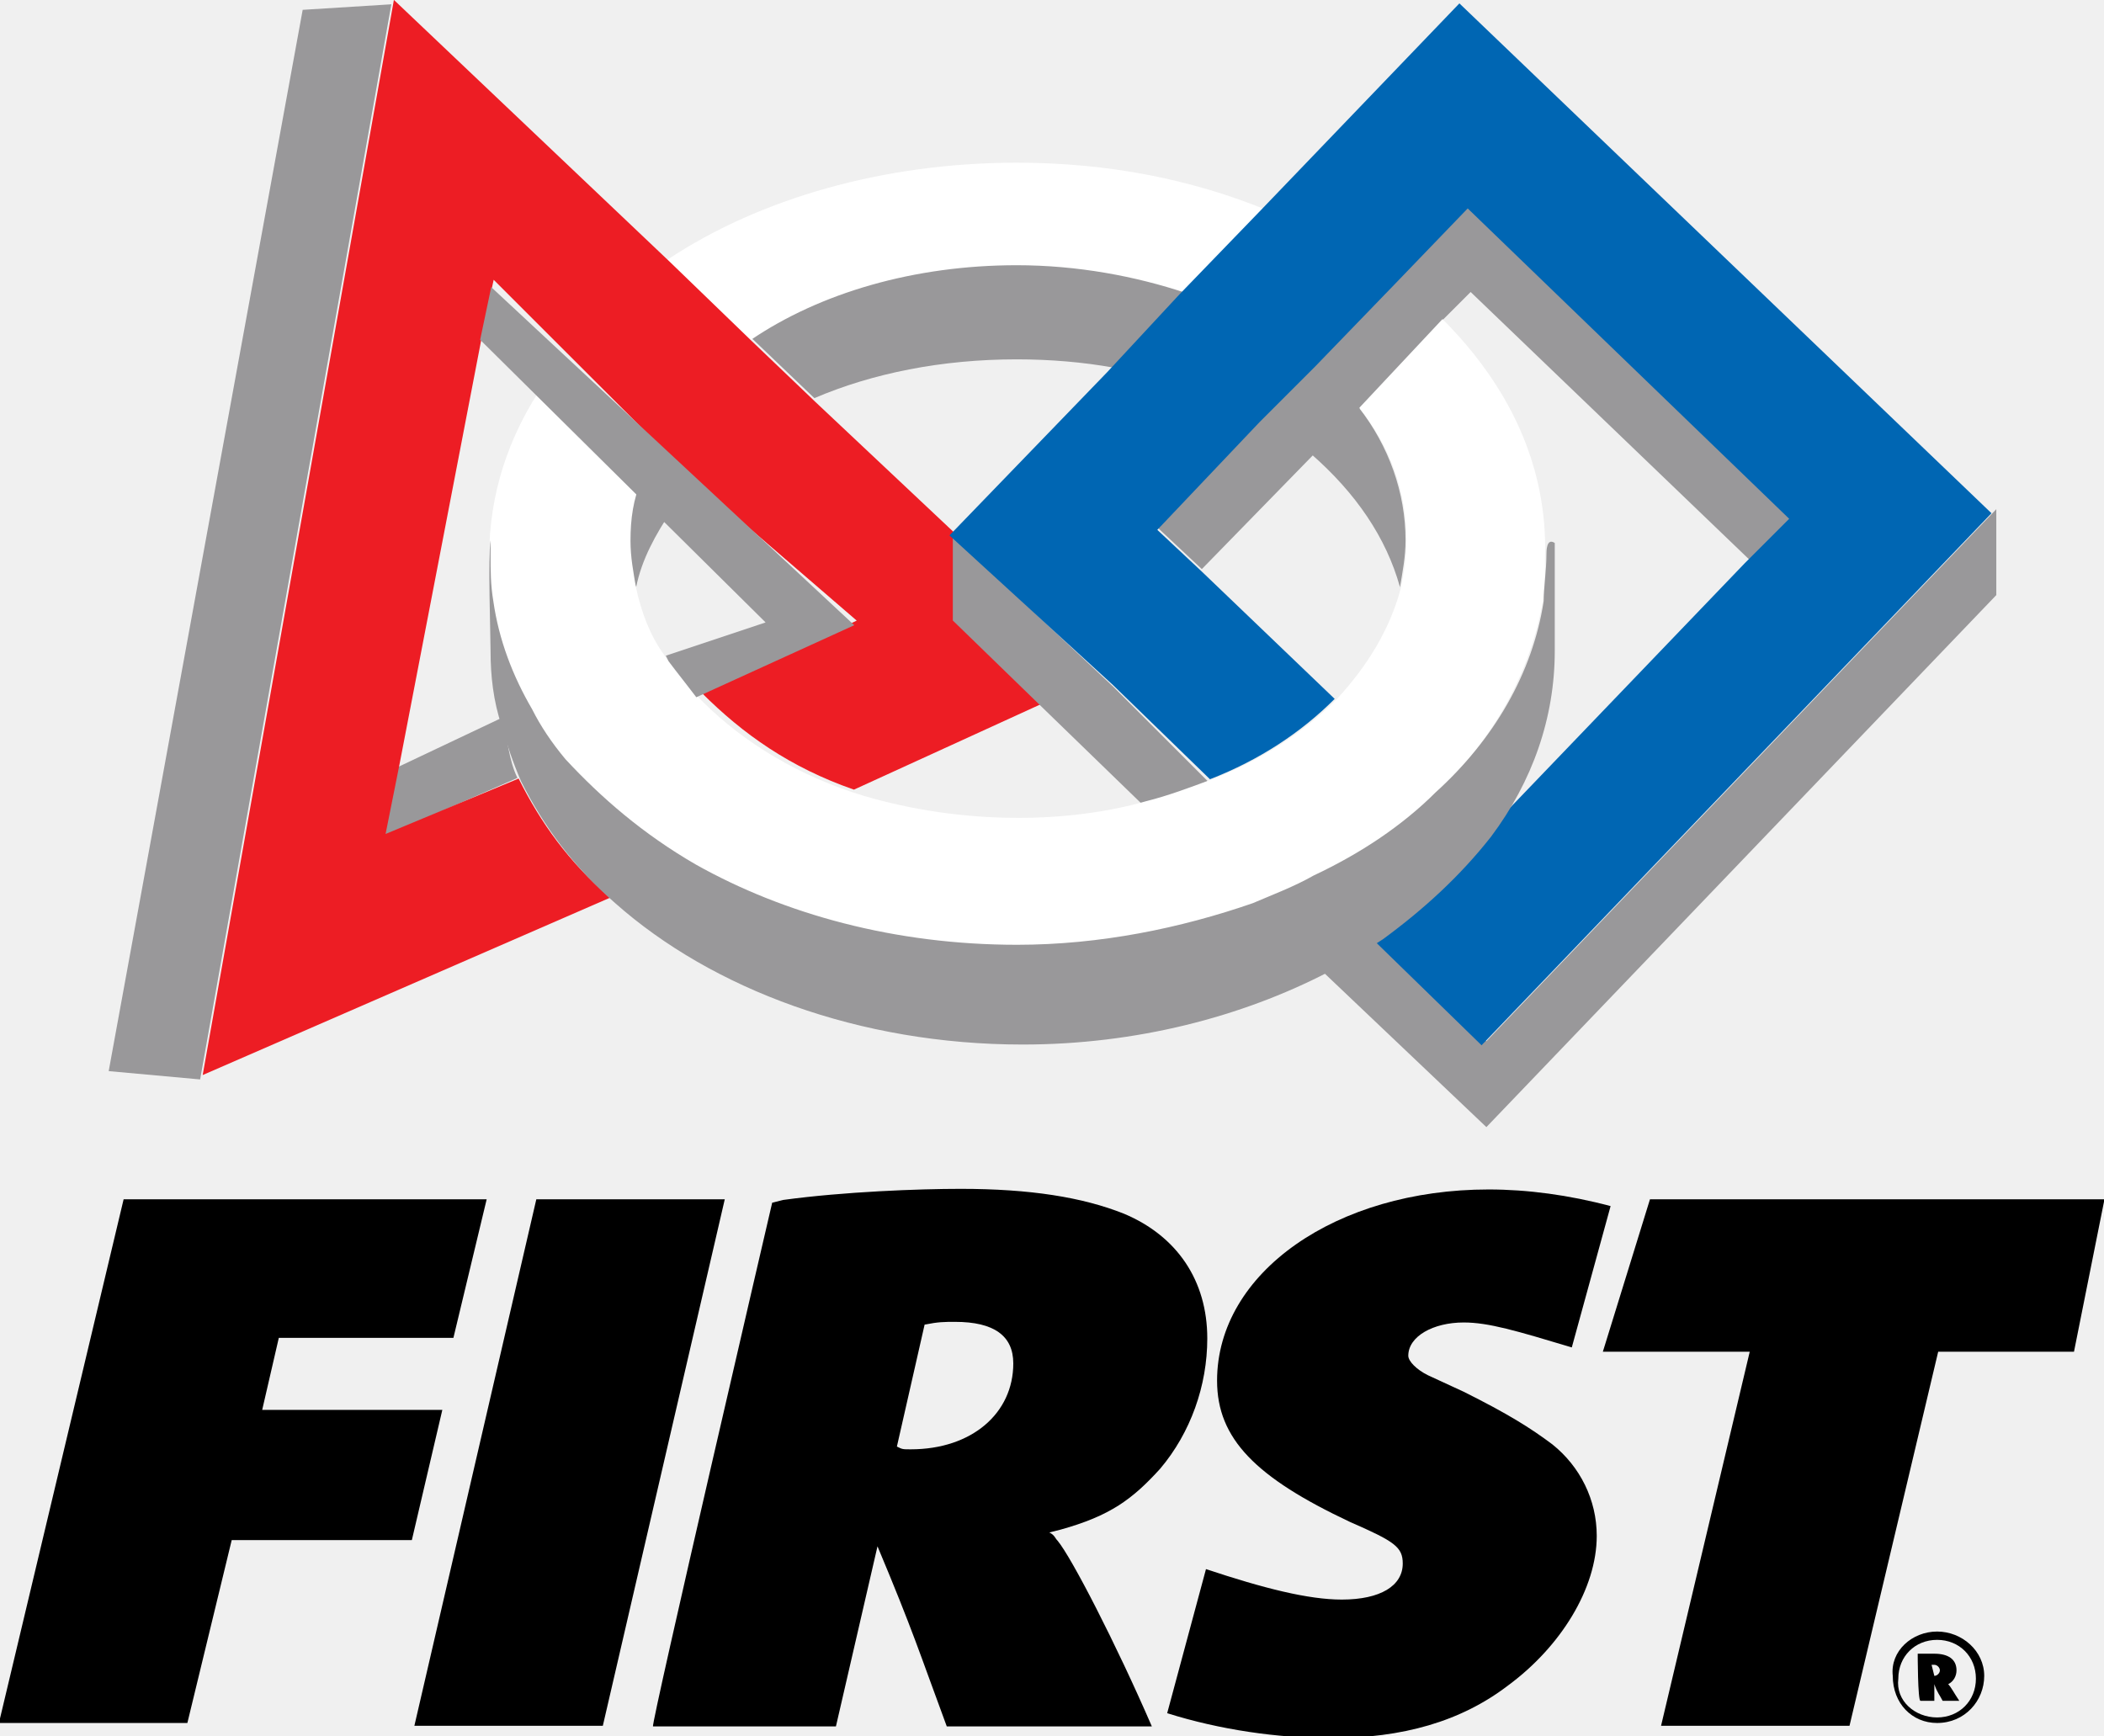
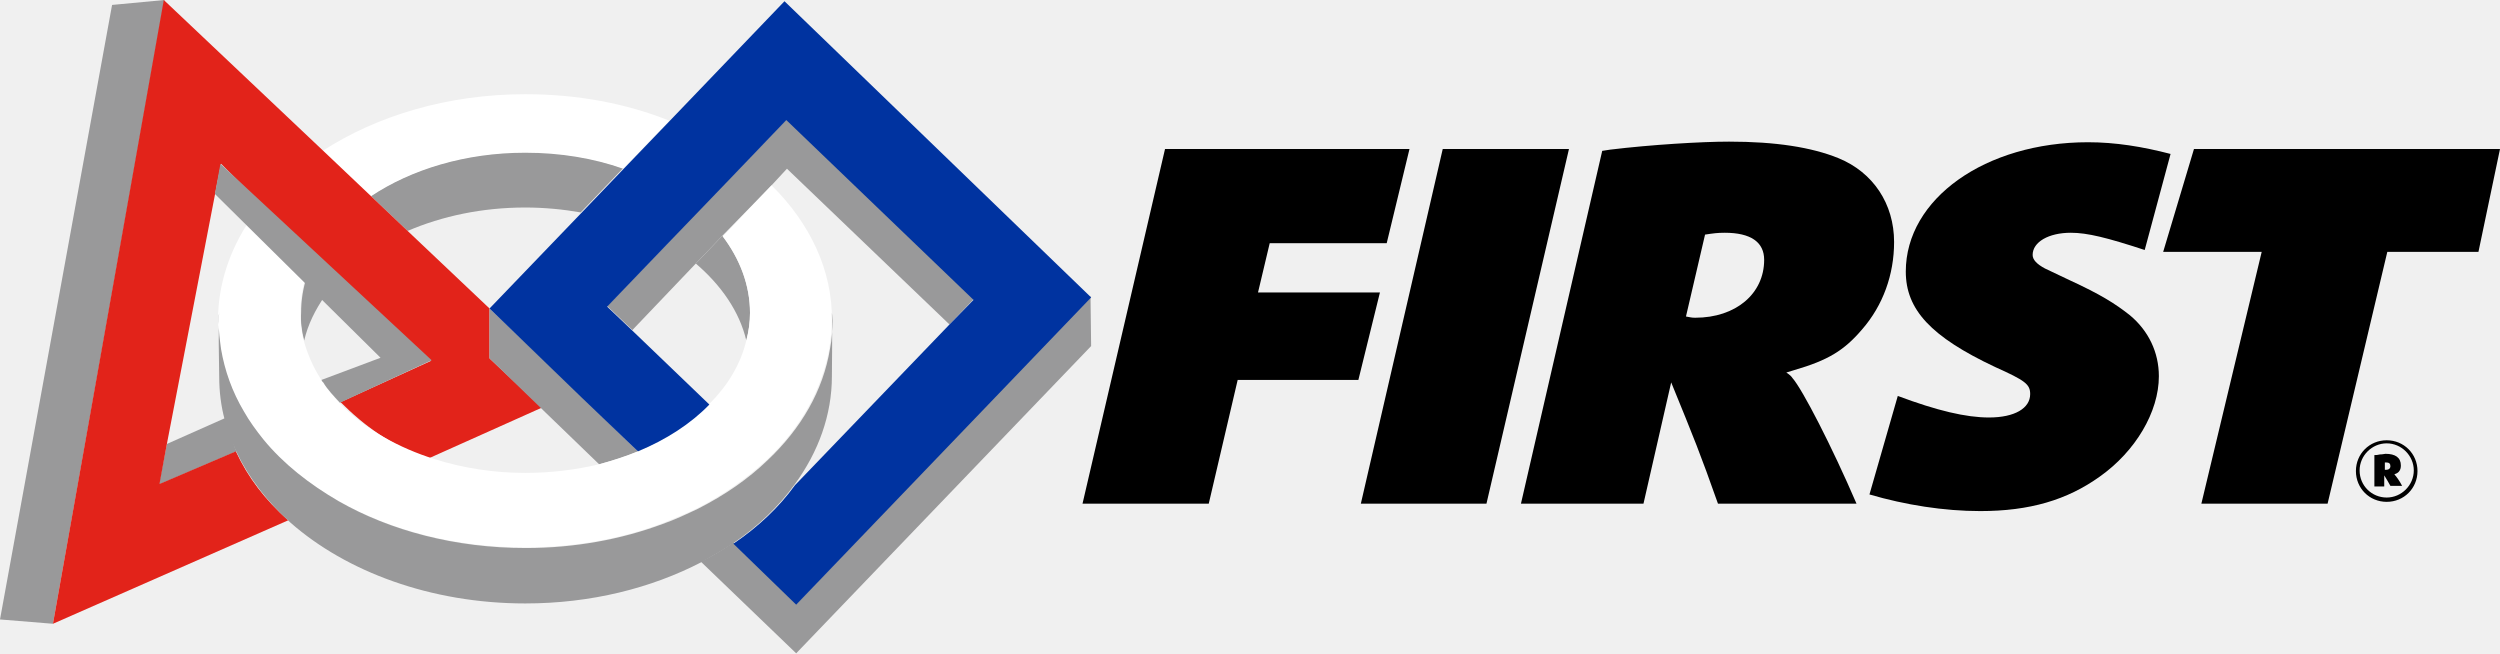
- <svg xmlns="http://www.w3.org/2000/svg" version="1.1" id="svg2" x="0px" y="0px" viewBox="-128.9 141.8 94.9 78.3" style="enable-background:new -128.9 141.8 94.9 78.3;" xml:space="preserve">
+ <svg xmlns="http://www.w3.org/2000/svg" version="1.1" id="Layer_2" x="0px" y="0px" viewBox="0 0 406 106.1" style="enable-background:new 0 0 406 106.1;" xml:space="preserve">
  <style type="text/css">
- 	.st0{fill:#99989A;}
+ 	.st0{fill:#99999A;}
	.st1{fill:#FFFFFF;}
- 	.st2{fill:#ED1D24;}
- 	.st3{fill:#0066B3;}
+ 	.st2{fill:#E2231A;}
+ 	.st3{fill:none;}
+ 	.st4{fill:#0033A0;}
+ 	.st5{fill:#0066B3;}
</style>
-   <g id="layer1" transform="translate(-86.22665,-938.7097)">
-     <g id="g3610" transform="matrix(1.25,0,0,-1.25,144.9343,962.47)">
-       <path id="path3612" class="st0" d="M-113.4-107.4c1.2,0,2.4-0.1,3.5-0.3l2.6,2.8    c-1.8,0.6-3.9,1-6.1,1c-3.7,0-7.1-1-9.6-2.7l2.3-2.2C-118.6-107.9-116.1-107.4-113.4-107.4" />
+   <g>
+     <path class="st0" d="M85.3,33.7c3.1,0,6.2,0.3,9,0.8l6.9-7.2c-4.8-1.7-10.2-2.6-15.9-2.6c-9.7,0-18.5,2.7-25.1,7.1l6,5.7   C71.8,35.1,78.3,33.7,85.3,33.7z" />
+     <path class="st1" d="M85.3,24.8c5.7,0,11.1,0.9,15.9,2.6l7.5-7.8c-7-2.8-14.9-4.3-23.4-4.3c-12.6,0-24.1,3.5-32.9,9.2l7.8,7.4   C66.8,27.5,75.6,24.8,85.3,24.8z" />
+     <path class="st0" d="M49.4,55.3c0.6-2.6,1.8-5,3.4-7.3l-3-3c-0.6,1.9-0.9,3.8-0.9,5.8C48.8,52.3,49,53.8,49.4,55.3z" />
+     <path class="st0" d="M27.1,72.1l-1.3,6.6l12.6-5.4c-0.8-1.7-1-3.9-1.4-5.6L27.1,72.1z" />
+     <polygon class="st0" points="18.2,0.8 0,100.6 8.6,101.3 26.7,0  " />
+     <path class="st2" d="M79.5,58.2v-8.1L66.3,37.6l-6-5.7l-7.8-7.4L26.6,0L8.6,101.3l38.2-16.8c-3.8-3.4-6.5-6.9-8.5-11.2l-12.4,5.3   l1.2-6.5l8.1-42l0.7-3.5l6.7,6.7l8.6,8.6l3.7,3.7l15.1,13l-14.7,6.7c3.8,3.8,8.3,7.2,14.4,9.1l18.3-8.2L79.5,58.2z" />
+     <path class="st3" d="M125.3,30.1c6.2,6.2,9.9,13.8,9.9,22.1c0,1.5-0.1,3-0.4,4.5c0.2,1.5,0.4,3,0.4,4.5c0,6.3-2.2,12.3-6,17.5   l24.9-25.9l-26.3-25.2L125.3,30.1z" />
+     <path class="st3" d="M113,42.8l-10.3,10.7l12.5,12c3-3,5-6.6,6-10.3C120.1,50.6,117.2,46.3,113,42.8z" />
+     <path class="st0" d="M121.2,55.3c0.4-1.5,0.6-3,0.6-4.5c0-4.5-1.7-8.8-4.5-12.5l-4.3,4.5C117.1,46.3,120.1,50.6,121.2,55.3z" />
+     <path class="st0" d="M129.4,98l-10.3-9.9c-1.6,1.1-3.4,2.2-5.3,3.1l15.5,14.9l47.9-49.9l-0.1-8.1L129.4,98z" />
+     <path class="st0" d="M94.5,64.4L86,56.3l-6.5-6.2l0,8.1l9.1,8.8l8.7,8.4c2.2-0.6,4.3-1.2,6.3-2.1L94.5,64.4z" />
+     <polygon class="st0" points="127.8,19.3 121,26.4 113.4,34.2 108.3,39.6 98.6,49.7 102.7,53.6 113,42.8 117.3,38.3 125.3,30.1    127.8,27.4 154.2,52.7 158.2,48.5  " />
+     <path class="st1" d="M125.3,30.1l-7.9,8.3c2.8,3.7,4.4,7.9,4.4,12.4c0,1.5-0.2,3-0.6,4.5c-0.9,3.8-3,7.3-6,10.3   c-3,3.1-7,5.7-11.6,7.7c-2,0.8-4.1,1.5-6.3,2.1c-3.8,0.9-7.8,1.4-12,1.4c-5.2,0-10.1-0.8-14.6-2.2c-6.1-1.9-11.3-4.9-15.1-8.7   C54.2,64.5,53,63,52,61.4c-1.2-1.9-2.1-4-2.7-6.2c-0.4-1.5-0.5-3-0.5-4.5c0-2,0.3-4,0.9-5.8l-9.1-9.2c-3.3,4.9-5.2,10.5-5.2,16.4   c0,1.5,0.1,3,0.4,4.5c0.6,3.6,1.9,7,3.7,10.1c0.9,1.6,2,3.1,3.2,4.6c3.2,3.9,7.3,7.3,12.2,10c8.4,4.8,18.9,7.6,30.4,7.6   c8,0,15.6-1.4,22.2-3.9c2-0.8,4-1.6,5.8-2.5c4.3-2.2,8.1-4.9,11.3-7.9c5.4-5.1,8.9-11.3,10.1-18.1c0.2-1.5,0.4-3,0.4-4.5   C135.2,43.9,131.5,36.2,125.3,30.1z" />
+     <path class="st4" d="M94.4,64.5l9.2,8.8c4.6-1.9,8.6-4.5,11.6-7.6l-12.5-12l-4.1-3.9l9.7-10.1l5.1-5.3l7.5-7.8l6.8-7.1l30.4,29.2   l-4.1,4.2l-24.9,25.9c-2.6,3.6-6,6.8-10,9.5l10.2,9.9l47.9-49.9L127.4,0.2l-18.7,19.5l-7.5,7.8l-6.9,7.2L79.5,50.1L94.4,64.5z" />
+     <path class="st5" d="M85.9,56.4" />
+     <g>
+       <path class="st0" d="M52.2,61.7c0,0,0.2,0.4,0.3,0.4c0.7,1.2,1.7,2.2,2.7,3.3l14.9-6.9L35.8,26.6l-0.9,4.9l26.9,26.6L52.2,61.7z" />
    </g>
-     <g id="g3614" transform="matrix(1.25,0,0,-1.25,144.9343,957.0988)">
-       <path id="path3616" class="st1" d="M-113.4-108.3c2.2,0,4.3-0.4,6.1-1l2.9,3    c-2.7,1.1-5.7,1.7-9,1.7c-4.8,0-9.3-1.3-12.6-3.5l3-2.9C-120.5-109.3-117.1-108.3-113.4-108.3" />
-     </g>
-     <g id="g3618" transform="matrix(1.25,0,0,-1.25,123.3947,975.3713)">
-       <path id="path3620" class="st0" d="M-109.9-105.3c0.2,1,0.7,1.9,1.3,2.8l-1.2,1.2    c-0.2-0.7-0.4-1.5-0.4-2.2C-110.2-104.2-110.1-104.8-109.9-105.3" />
-     </g>
-     <g id="g3622" transform="matrix(1.25,0,0,-1.25,110.0412,985.4777)">
-       <path id="path3624" class="st0" d="M-107.8-103.7l-0.5-2.5l4.8,2.1c-0.3,0.6-0.4,1.5-0.5,2.2    L-107.8-103.7z" />
-     </g>
-     <g id="g3626" transform="matrix(1.25,0,0,-1.25,104.7291,942.7033)">
-       <path id="path3628" class="st0" d="M-107-110.6l-7-38.3l3.3-0.3l6.9,38.8L-107-110.6z" />
-     </g>
-     <g id="g3630" transform="matrix(1.25,0,0,-1.25,141.4683,977.1305)">
-       <path id="path3632" class="st2" d="M-112.8-105.1v3.1l-5.1,4.8l-2.3,2.2l-3,2.9l-9.9,9.4    l-6.9-38.8l14.7,6.4c-1.5,1.3-2.5,2.7-3.3,4.3l-4.8-2l0.5,2.5l3.1,16.1l0.3,1.4l2.6-2.6l3.3-3.3l1.4-1.4l5.8-5l-5.6-2.6    c1.5-1.5,3.2-2.7,5.5-3.5l7,3.2L-112.8-105.1z" />
-     </g>
-     <g id="g3634" transform="matrix(1.25,0,0,-1.25,166.4726,975.3713)">
-       <path id="path3636" class="st0" d="M-116.8-105.3c0.1,0.6,0.2,1.1,0.2,1.7    c0,1.7-0.6,3.4-1.7,4.8l-1.7-1.7C-118.4-101.9-117.3-103.5-116.8-105.3" />
-     </g>
-     <g id="g3638" transform="matrix(1.25,0,0,-1.25,171.3693,1000.979)">
-       <path id="path3640" class="st0" d="M-117.6-101.2l-4,3.8c-0.6-0.4-1.3-0.8-2-1.2l6-5.7    l18.4,19.2l0,3.1L-117.6-101.2z" />
-     </g>
-     <g id="g3642" transform="matrix(1.25,0,0,-1.25,150.428,980.876)">
-       <path id="path3644" class="st0" d="M-114.3-104.5l-3.3,3.1l-2.5,2.4l0-3.1l3.5-3.4l3.3-3.2    c0.8,0.2,1.7,0.5,2.4,0.8L-114.3-104.5z" />
-     </g>
-     <g id="g3646" transform="matrix(1.25,0,0,-1.25,170.4095,953.807)">
-       <path id="path3648" class="st0" d="M-117.5-108.8l-2.6-2.7l-2.9-3l-2-2l-3.7-3.9l1.6-1.5l4,4.1    l1.7,1.7l3,3.2l1,1l10.1-9.7l1.6,1.6L-117.5-108.8z" />
-     </g>
-     <g id="g3650" transform="matrix(1.25,0,0,-1.25,168.8898,960.2793)">
-       <path id="path3652" class="st1" d="M-117.2-107.7l-3-3.2c1.1-1.4,1.7-3,1.7-4.8    c0-0.6-0.1-1.2-0.2-1.7c-0.4-1.5-1.2-2.8-2.3-4c-1.2-1.2-2.7-2.2-4.5-2.9c-0.8-0.3-1.6-0.6-2.4-0.8c-1.4-0.4-3-0.6-4.6-0.6    c-2,0-3.9,0.3-5.6,0.8c-2.3,0.7-4.3,1.9-5.8,3.4c-0.5,0.5-1,1.1-1.4,1.7c-0.5,0.7-0.8,1.5-1,2.4c-0.1,0.6-0.2,1.1-0.2,1.7    c0,0.8,0.1,1.5,0.4,2.2l-3.5,3.5c-1.3-1.9-2-4-2-6.3c0-0.6,0.1-1.2,0.1-1.7c0.2-1.4,0.7-2.7,1.4-3.9c0.4-0.6,0.8-1.2,1.2-1.8    c1.2-1.5,2.8-2.8,4.7-3.8c3.2-1.8,7.3-2.9,11.6-2.9c3.1,0,6,0.5,8.5,1.5c0.8,0.3,1.5,0.6,2.2,1c1.7,0.8,3.1,1.9,4.4,3    c2.1,2,3.4,4.3,3.9,6.9c0.1,0.6,0.1,1.1,0.1,1.7C-113.4-113-114.8-110.1-117.2-107.7" />
-     </g>
-     <g id="g3654" transform="matrix(1.25,0,0,-1.25,150.4018,980.9119)">
-       <path id="path3656" class="st3" d="M-114.3-104.4l3.5-3.4c1.8,0.7,3.3,1.7,4.5,2.9l-4.8,4.6    l-1.6,1.5l3.7,3.9l2,2l2.9,3l2.6,2.7l11.6-11.2l-1.6-1.6l-9.5-9.9c-1-1.4-2.3-2.6-3.9-3.7l3.9-3.8l18.4,19.2l-19.2,18.4l-7.2-7.5    l-2.9-3l-2.6-2.8l-5.7-5.9L-114.3-104.4z" />
-     </g>
-     <g id="g3658" transform="matrix(1.25,0,0,-1.25,125.1085,979.2125)">
-       <path id="path3660" class="st0" d="M-110.2-104.7c0,0,0.1-0.2,0.1-0.2c0.3-0.4,0.7-0.9,1-1.3    l5.7,2.6l-13.1,12.2l-0.4-1.9l10.3-10.2L-110.2-104.7z" />
-     </g>
-     <g id="g3662" transform="matrix(1.25,0,0,-1.25,174.8284,973.5041)">
-       <path id="path3664" class="st0" d="M-118.2-105.6c0-0.6-0.1-1.2-0.1-1.7c-0.4-2.6-1.8-5-3.9-6.9    c-1.2-1.2-2.7-2.2-4.4-3c-0.7-0.4-1.5-0.7-2.2-1c-2.6-0.9-5.5-1.5-8.5-1.5c-4.4,0-8.4,1.1-11.6,2.9c-1.9,1.1-3.4,2.4-4.7,3.8    c-0.5,0.6-0.9,1.2-1.2,1.8c-0.7,1.2-1.2,2.5-1.4,3.9c-0.1,0.6-0.1,1.1-0.1,1.7c0,0.2,0,0.4,0,0.5c0,0,0,0,0,0c-0.1-0.6,0-3.4,0-4    c0-0.9,0.1-1.8,0.4-2.7c0.2-0.7,0.4-1.3,0.7-2c0.8-1.6,1.9-3.1,3.4-4.4c3.5-3.1,8.8-5.1,14.7-5.1c4.1,0,7.9,1,11,2.6    c0.7,0.4,1.4,0.8,2,1.2c1.5,1.1,2.8,2.3,3.9,3.7c1.5,2,2.3,4.3,2.3,6.7c0,0.5,0,2.9,0,3.9C-118.2-105-118.2-105.5-118.2-105.6" />
-     </g>
-     <g id="g3666" transform="matrix(1.25,0,0,-1.25,94.52772,1009.86)">
-       <path id="path3668" d="M-105.3-99.8h13.1l-1.2-5h-6.3l-0.6-2.6h6.5l-1.1-4.7h-6.5l-1.6-6.6h-6.8    L-105.3-99.8z" />
-     </g>
-     <g id="g3670" transform="matrix(1.25,0,0,-1.25,117.7672,1009.86)">
-       <path id="path3672" d="M-109-99.8h6.8l-4.4-19h-6.8L-109-99.8z" />
-     </g>
-     <g id="g3674" transform="matrix(1.25,0,0,-1.25,138.9057,1024.014)">
-       <path id="path3676" d="M-112.4-97.5c2.2,0,3.7,1.3,3.7,3.1c0,1-0.7,1.5-2.1,1.5    c-0.4,0-0.6,0-1.1-0.1l-1-4.4C-112.7-97.5-112.7-97.5-112.4-97.5 M-117.4-88.6l0.4,0.1c2.2,0.3,4.9,0.4,6.4,0.4    c2.5,0,4.4-0.3,5.9-0.9c1.9-0.8,3-2.4,3-4.5c0-1.7-0.6-3.4-1.7-4.7c-1-1.1-1.8-1.7-3.6-2.2l-0.4-0.1c0.2-0.1,0.2-0.2,0.3-0.3    c0.5-0.6,2.1-3.7,3.4-6.7h-7.4c-1,2.7-1.2,3.4-2.5,6.5l-1.5-6.5h-6.6C-121.8-107.5-117.4-88.6-117.4-88.6z" />
-     </g>
-     <g id="g3678" transform="matrix(1.25,0,0,-1.25,180.623,1009.86)">
-       <path id="path3680" d="M-119.1-99.8h16.4l-1.1-5.5h-4.9l-3.2-13.5h-6.8l3.2,13.5h-5.3    L-119.1-99.8z" />
-     </g>
-     <g id="g3682" transform="matrix(1.25,0,0,-1.25,196.699,1036.734)">
-       <path id="path3684" d="M-121.7-95.5c0.1,0,0.2,0.1,0.2,0.2c0,0.1-0.1,0.2-0.2,0.2c0,0,0,0-0.1,0    L-121.7-95.5C-121.7-95.5-121.7-95.5-121.7-95.5 M-122.3-94.7c0.1,0,0.1,0,0.3,0c0.2,0,0.2,0,0.3,0c0.5,0,0.8-0.2,0.8-0.6    c0-0.2-0.1-0.4-0.3-0.5l0,0c0,0,0,0,0,0c0.1-0.1,0.2-0.3,0.4-0.6h-0.6c-0.1,0.2-0.2,0.3-0.3,0.6v-0.6h-0.5    C-122.3-96.4-122.3-94.7-122.3-94.7z M-121.6-97c0.8,0,1.4,0.6,1.4,1.4c0,0.8-0.6,1.4-1.4,1.4c-0.8,0-1.4-0.6-1.4-1.4    C-123.1-96.4-122.4-97-121.6-97 M-121.6-93.9c0.9,0,1.7-0.7,1.7-1.6c0-0.9-0.7-1.7-1.7-1.7c-0.9,0-1.6,0.7-1.6,1.7    C-123.3-94.6-122.5-93.9-121.6-93.9" />
-     </g>
-     <g id="g3686" transform="matrix(1.25,0,0,-1.25,153.472,1038.792)">
-       <path id="path3688" d="M-114.8-95.2c1.9-0.6,4-0.9,5.9-0.9c2.6,0,4.7,0.6,6.4,1.9    c1.9,1.4,3.2,3.5,3.2,5.4c0,1.3-0.6,2.5-1.6,3.3c-0.8,0.6-1.6,1.1-3.2,1.9l-1.3,0.6c-0.4,0.2-0.7,0.5-0.7,0.7c0,0.7,0.9,1.2,2,1.2    c0.9,0,1.9-0.3,3.9-0.9l1.4,5.1c-1.5,0.4-3,0.6-4.4,0.6c-5.5,0-9.8-3-9.8-6.9c0-2.1,1.4-3.5,4.8-5.1c1.6-0.7,1.9-0.9,1.9-1.5    c0-0.8-0.8-1.3-2.2-1.3c-1.2,0-2.8,0.4-4.9,1.1l0,0L-114.8-95.2z" />
+     <path class="st0" d="M135.2,52.1c0,1.5-0.1,3-0.4,4.5c-1.1,6.8-4.7,13-10.1,18.1c-3.2,3.1-7,5.7-11.3,7.9c-1.9,0.9-3.8,1.8-5.8,2.5   c-6.7,2.5-14.3,3.9-22.2,3.9c-11.4,0-22-2.8-30.4-7.6c-4.8-2.8-9-6.1-12.2-10c-1.2-1.5-2.3-3-3.2-4.6c-1.9-3.2-3.1-6.6-3.7-10.1   c-0.2-1.5-0.4-3-0.4-4.5c0-0.5,0-0.9,0.1-1.4c0,0,0-0.1,0-0.1c-0.2,1.5,0,9,0,10.5c0,2.4,0.3,4.8,0.9,7c0.5,1.8,1.1,3.5,1.9,5.2   c2,4.2,5,8.1,8.8,11.5C56.2,92.8,69.9,98,85.3,98c10.7,0,20.5-2.5,28.6-6.7c1.8-1,3.6-2,5.2-3.1c4-2.7,7.4-6,10-9.6   c3.8-5.2,6-11.2,6-17.5c0-1.3,0.1-7.7,0-10.2C135.1,50.6,135.2,51.7,135.2,52.1z" />
+   </g>
+   <g>
+     <path d="M189.2,24.2h39.7l-3.7,15.3h-19l-1.9,8h19.8l-3.5,14.2h-19.6l-4.7,20.1h-20.5L189.2,24.2z" />
+     <path d="M234.3,24.2h20.5l-13.4,57.6H221L234.3,24.2z" />
+     <path d="M260.2,24.5l1.3-0.2c6.6-0.8,14.8-1.3,19.3-1.3c7.5,0,13.4,0.9,17.8,2.7c5.6,2.3,9,7.4,9,13.6c0,5.3-1.8,10.3-5.2,14.2   c-2.9,3.4-5.5,5-11,6.6l-1.3,0.4c0.6,0.4,0.8,0.6,1,0.9c1.6,1.8,6.4,11.1,10.4,20.4H279c-2.9-8.2-3.8-10.4-7.6-19.7l-4.5,19.7   h-19.9L260.2,24.5z M275.3,51.6c6.6,0,11.2-3.9,11.2-9.4c0-2.9-2.2-4.4-6.4-4.4c-1.2,0-1.9,0.1-3.2,0.3l-3.1,13.3   C274.5,51.5,274.6,51.6,275.3,51.6z" />
+     <path d="M356.3,24.2H406l-3.5,16.7h-14.8L378,81.8h-20.5l9.8-40.9h-16L356.3,24.2z" />
+     <path d="M387.6,71.5c2.8,0,5,2.2,5,5c0,2.8-2.2,5-5,5c-2.8,0-5-2.2-5-5C382.6,73.7,384.8,71.5,387.6,71.5z M387.6,80.8   c2.4,0,4.4-2,4.4-4.4c0-2.4-2-4.4-4.4-4.4c-2.4,0-4.4,2-4.4,4.4C383.2,78.9,385.2,80.8,387.6,80.8z M385.7,73.9   c0.3,0,0.3,0,0.8-0.1c0.5,0,0.7-0.1,0.9-0.1c1.6,0,2.5,0.6,2.5,1.9c0,0.7-0.3,1.2-1,1.4l-0.1,0c0.1,0,0.1,0.1,0.1,0.1   c0.2,0.2,0.8,1,1.2,1.8h-1.9c-0.4-0.7-0.5-0.9-1-1.7V79h-1.6V73.9z M387.5,76.3c0.4,0,0.7-0.2,0.7-0.6c0-0.4-0.2-0.6-0.7-0.6   c-0.1,0-0.1,0-0.2,0v1.2C387.4,76.3,387.4,76.3,387.5,76.3z" />
+     <g>
+       <path d="M303.6,80.3c5.8,1.7,12.1,2.7,18,2.7c8,0,14.1-1.8,19.4-5.6c5.8-4.1,9.6-10.5,9.6-16.3c0-3.9-1.7-7.4-4.7-9.9    c-2.4-1.9-4.8-3.4-9.8-5.7l-4-1.9c-1.3-0.7-2-1.4-2-2.2c0-2.1,2.6-3.6,6.2-3.6c2.7,0,5.9,0.8,12,2.8l4.2-15.6    c-4.6-1.2-9-1.9-13.4-1.9c-16.7,0-29.6,9.2-29.6,21c0,6.2,4.1,10.6,14.5,15.5c4.9,2.2,5.7,2.8,5.7,4.4c0,2.3-2.5,3.8-6.7,3.8    c-3.7,0-8.4-1.1-14.8-3.5l0,0L303.6,80.3z" />
    </g>
  </g>
</svg>
